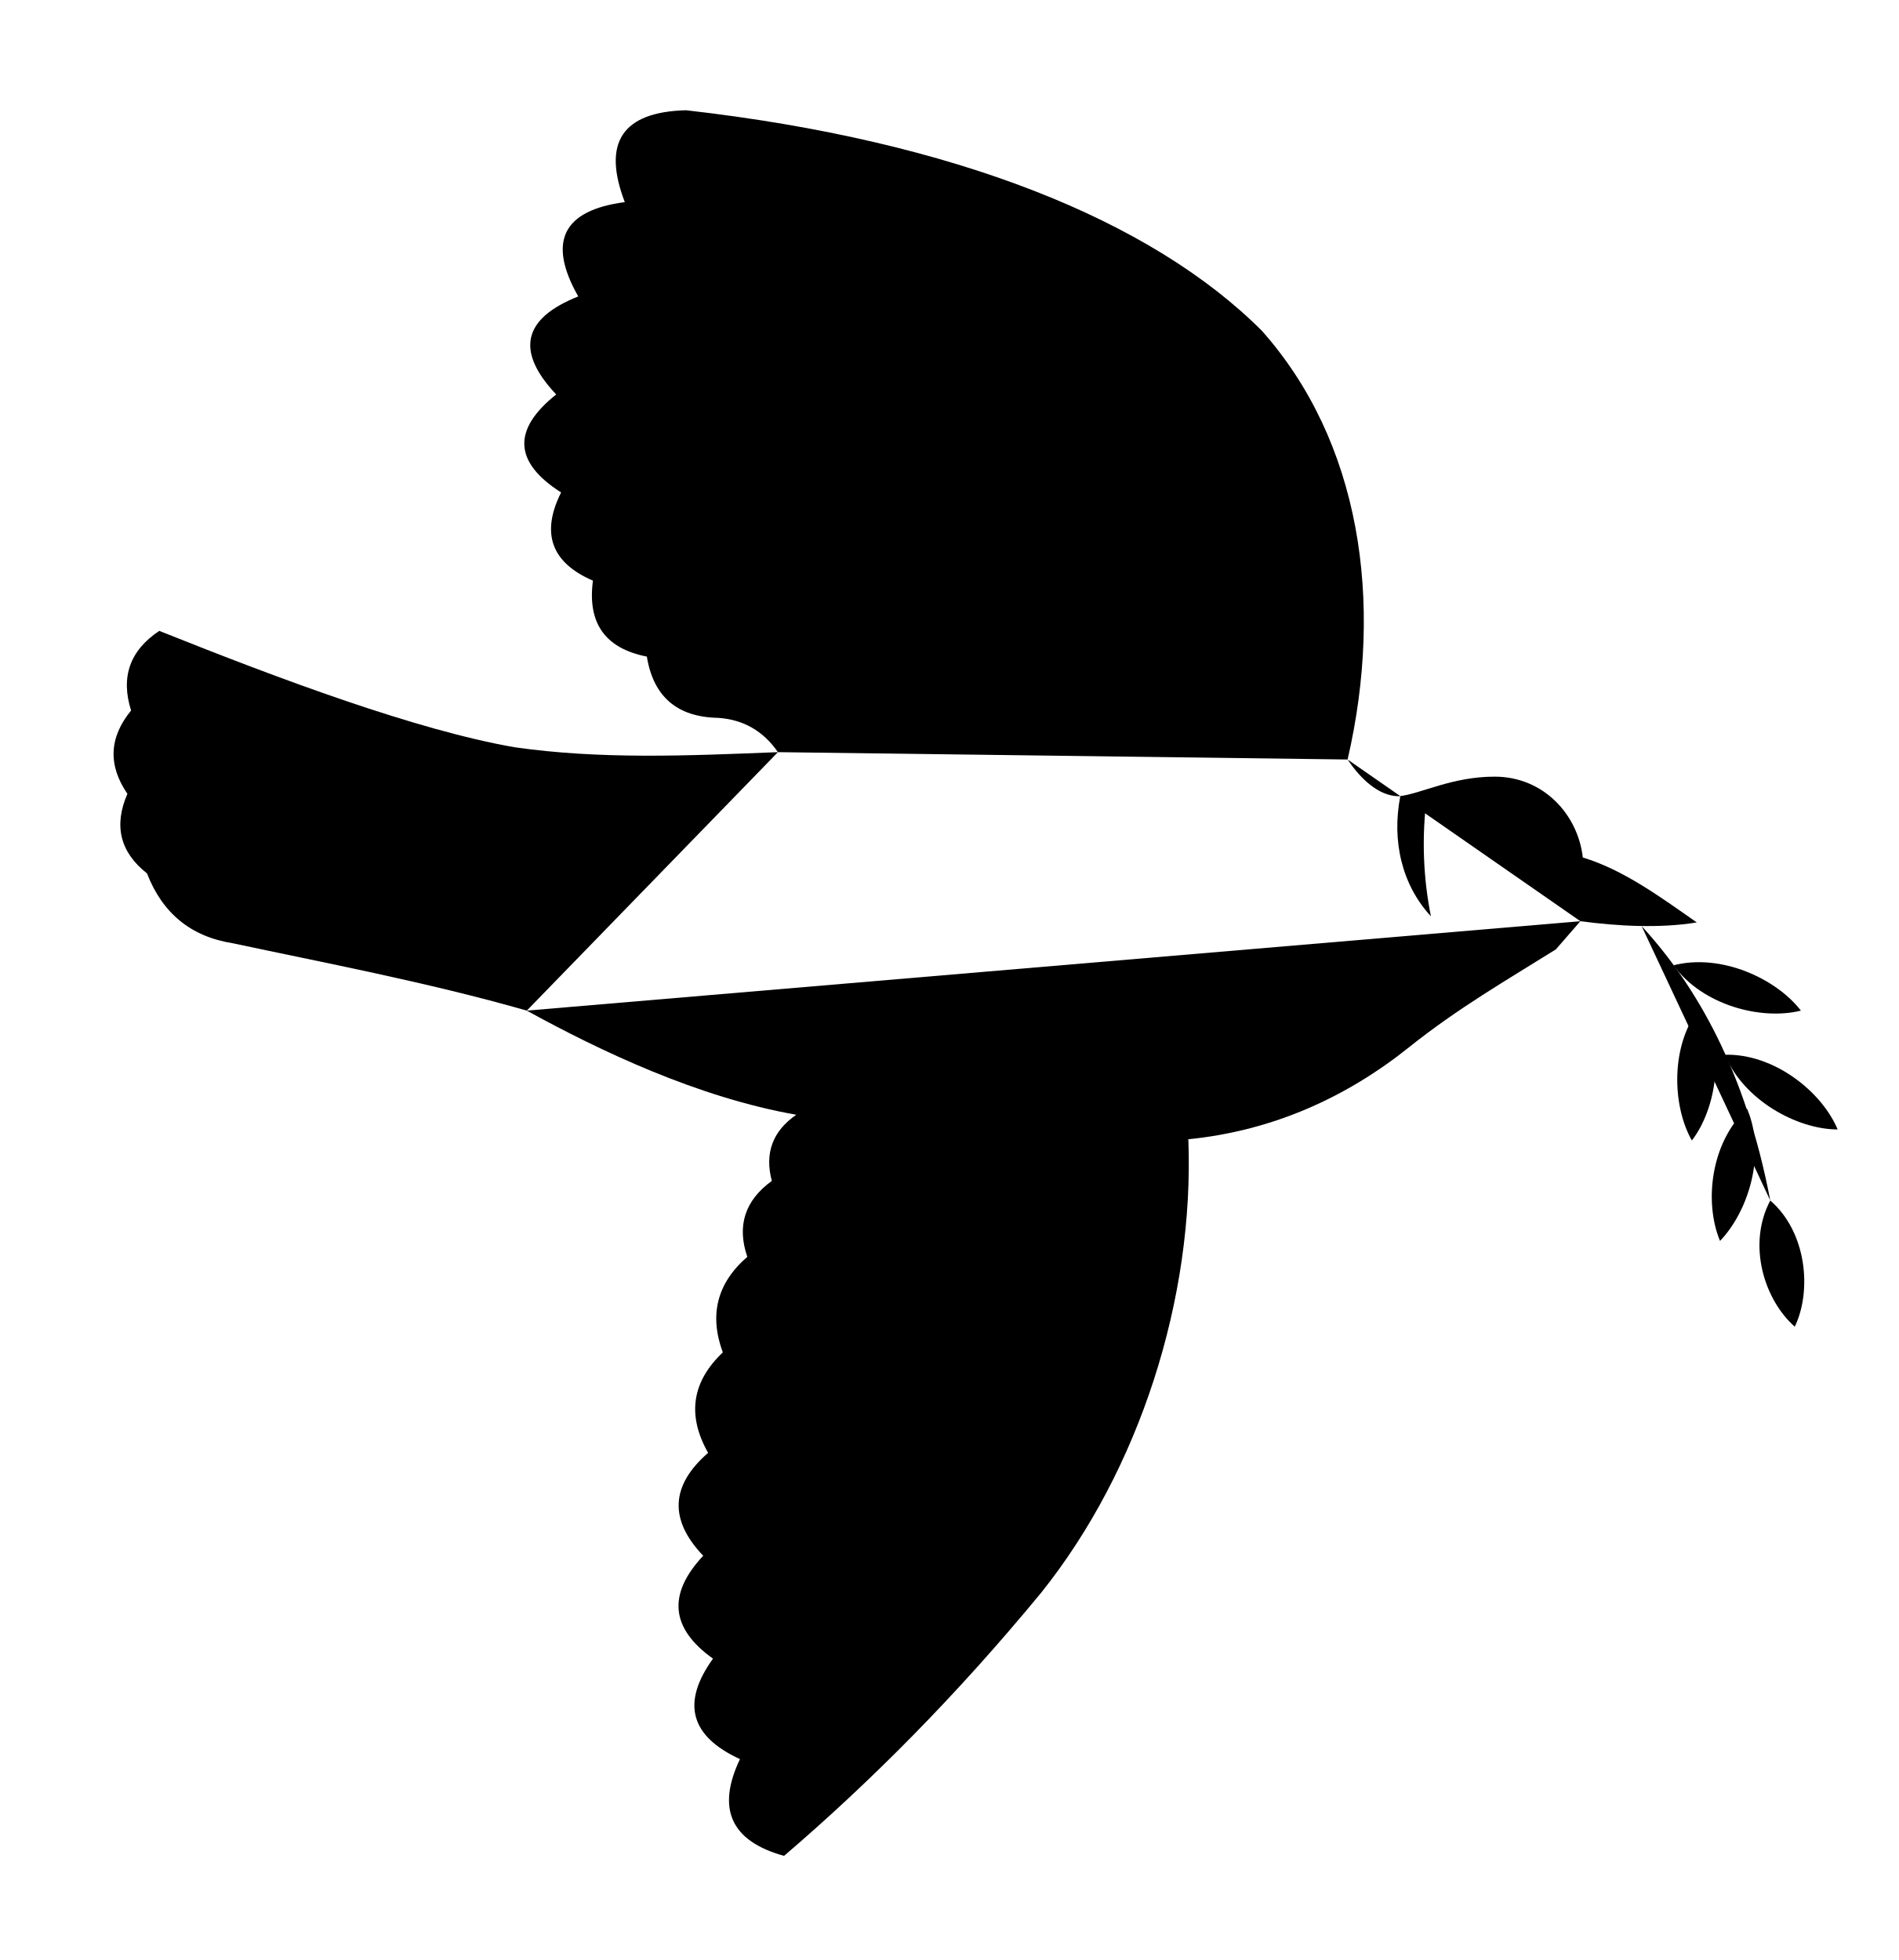
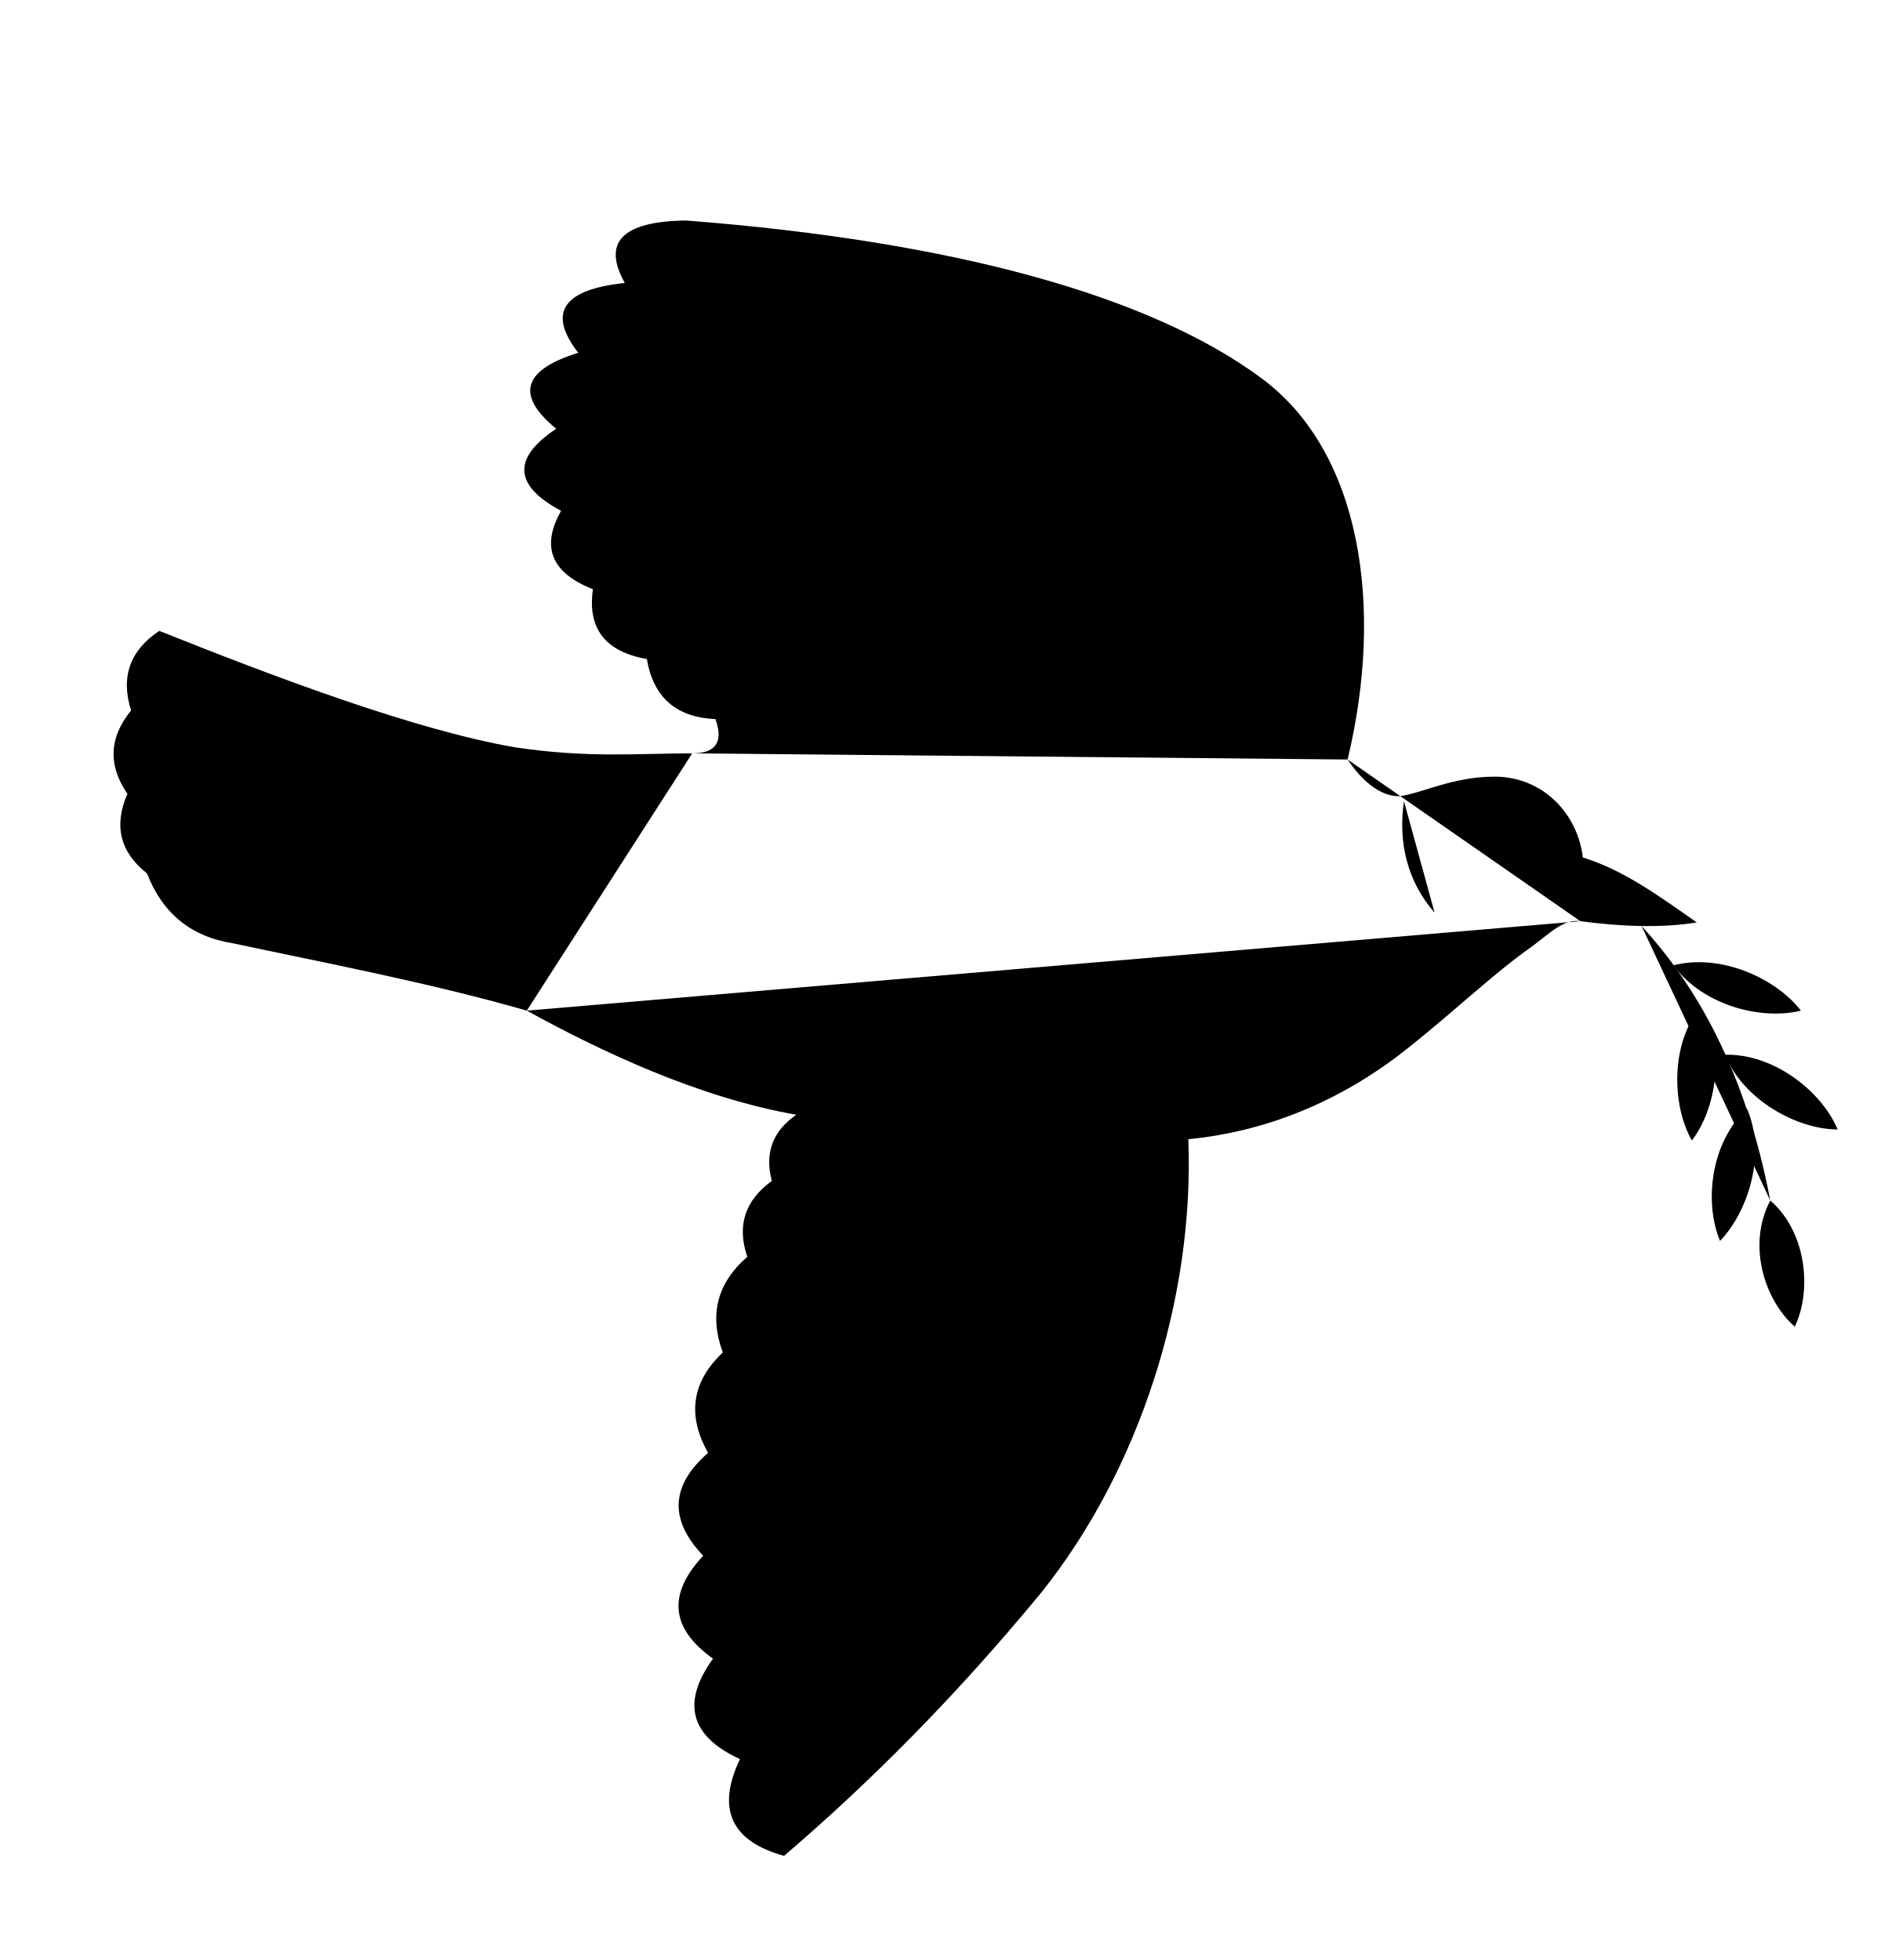
<svg xmlns="http://www.w3.org/2000/svg" viewBox="-80 -70 155 160">
  <g>
-     <path d="M -16.5 -8.6 C -24 -8.3 -31 -8 -38 -9 C -46 -10.4 -57 -14.5 -67 -18.5 Q -70.6 -16.1 -69.3 -12 Q -72 -8.7 -69.6 -5.2 Q -71.3 -1.3 -68 1.3 Q -66.1 6.2 -61 7 C -54 8.5 -45 10.2 -37 12.5" />
-     <path class="fine" d="M -38 -5 L -69.3 -12 M -37.5 0.5 L -69.6 -5.2 M -37 6 L -68 1.3" />
-     <path d="M -37 12.5 C -31 15.8 -23 19.6 -15 21 C -5 23 8 24 17 23 C 24 22.3 30 19.5 35 15.5 C 39 12.3 43 10 47 7.5 L 49 5.2" />
+     <path d="M -23.5 -8.5 C -28 -8.5 -32 -8.1 -38 -9 C -46 -10.4 -57 -14.5 -67 -18.5 Q -70.6 -16.1 -69.3 -12 Q -72 -8.7 -69.6 -5.2 Q -71.3 -1.3 -68 1.3 Q -66.1 6.2 -61 7 C -54 8.5 -45 10.2 -37 12.5" />
+     <path class="fine" d="M -36 -3 L -69.3 -12 M -36 0.5 L -69.6 -5.2 M -36 4 L -68 1.3" />
+     <path d="M -37 12.5 C -31 15.8 -23 19.6 -15 21 C -5 23 8 24 17 23 C 24 22.3 30 19.5 35 15.5 C 39 12.3 42 9.4 45 7.3 C 46.5 6.2 47.6 5 49 5.2" />
  </g>
  <g>
    <path d="M 49 5.2 C 52 5.6 55.5 5.8 58.5 5.3 C 55.5 3.2 52.5 1 49.2 0 C 48.8 -3.5 46 -6.6 42 -6.6 C 38.5 -6.6 36 -5.2 34.2 -5 C 32.5 -5 31 -6.5 30 -8" />
-     <path class="fine" d="M 43.4 -1.6 C 43.4 -3.4 46 -3.4 46 -1.6 C 46 0.2 43.4 0.2 43.4 -1.6 Z M 49.6 2.8 L 55 4.6 M 34.3 -5 C 33.6 -1.4 34.4 2.2 36.8 4.8 C 36.2 1.8 36 -1.6 36.5 -5.2" />
+     <path class="fine" d="M 43.4 -1.6 C 43.4 -3.4 46 -3.4 46 -1.6 C 46 0.2 43.4 0.2 43.4 -1.6 Z M 49.6 2.8 L 55 4.6 M 34.6 -4.6 C 34.1 -1.2 34.9 2 37.1 4.5" />
  </g>
  <g>
-     <path d="M 30 -8 C 33 -21 31 -34 23 -43 C 14 -52 -2 -58.5 -24 -61 Q -31.8 -60.8 -29 -53.5 Q -36.6 -52.5 -32.8 -45.8 Q -39.6 -43.1 -34.6 -37.8 Q -40 -33.5 -34.2 -29.8 Q -36.7 -24.8 -31.6 -22.6 Q -32.3 -17.4 -27.2 -16.4 Q -26.4 -11.5 -21.4 -11.4 Q -18.3 -11.2 -16.5 -8.6" />
-     <path class="fine" d="M 26 -11 C 25.5 -30 13 -46 -29 -53.5 M -7.2 -48 L -32.8 -45.8 M 4.3 -43.1 L -34.6 -37.8 M 17.7 -32.9 L -31.6 -22.6" />
+     <path d="M 30 -8 C 33 -20.5 31.1 -33.1 23 -39.1 C 14 -45.8 -2 -50.3 -24 -52 Q -31.8 -51.9 -29 -46.9 Q -36.6 -46.1 -32.8 -41.2 Q -39.6 -39.1 -34.6 -35 Q -40 -31.4 -34.2 -28.3 Q -36.7 -23.9 -31.6 -21.9 Q -32.3 -17.1 -27.2 -16.2 Q -26.4 -11.5 -21.6 -11.3 Q -20.6 -8.5 -23.5 -8.5" />
+     <path class="fine" d="M 26 -11 C 25.5 -28.4 13 -41.4 -29 -46.9 M -7.2 -42.7 L -32.8 -41.2 M 4.2 -38.9 L -34.6 -35 M 17.4 -30.6 L -31.6 -21.9" />
    <path d="M 17 23 C 17.5 36 13 50 5 60 C -2 68.5 -9 75.5 -16 81.5 Q -22.5 79.7 -19.6 73.6 Q -25.7 70.8 -21.8 65.4 Q -27 61.7 -22.6 57 Q -26.8 52.6 -22.2 48.6 Q -24.8 44 -21 40.4 Q -22.7 35.8 -19 32.6 Q -20.3 28.8 -17 26.4 Q -17.9 23 -15 21" />
    <path class="fine" d="M 12 26 C 11.5 40 4 56 -19.6 73.6 M -4.3 60.2 L -22.6 57 M 6 46.6 L -21 40.4" />
  </g>
  <g>
    <path d="M 54 5.6 C 58.5 10.5 62.5 17.5 64.5 28" />
    <path d="M 56.6 8.8 C 59 12.1 63.8 13.3 67 12.5 C 65 9.9 60.5 7.8 56.6 8.8 Z" />
    <path d="M 58.8 12.2 C 56.3 15.3 56.5 20.3 58.1 23.1 C 60.1 20.5 60.9 15.6 58.8 12.2 Z" />
    <path d="M 60.8 16.1 C 62.3 19.8 66.7 22.2 70 22.2 C 68.7 19.1 64.8 16 60.8 16.1 Z" />
    <path d="M 62.6 20.5 C 59.6 23.3 59.1 28.2 60.4 31.3 C 62.7 28.9 64.2 24.2 62.6 20.5 Z" />
    <path d="M 64.5 28 C 62.6 31.6 64 36.1 66.5 38.3 C 67.9 35.4 67.5 30.6 64.5 28 Z" />
  </g>
</svg>
